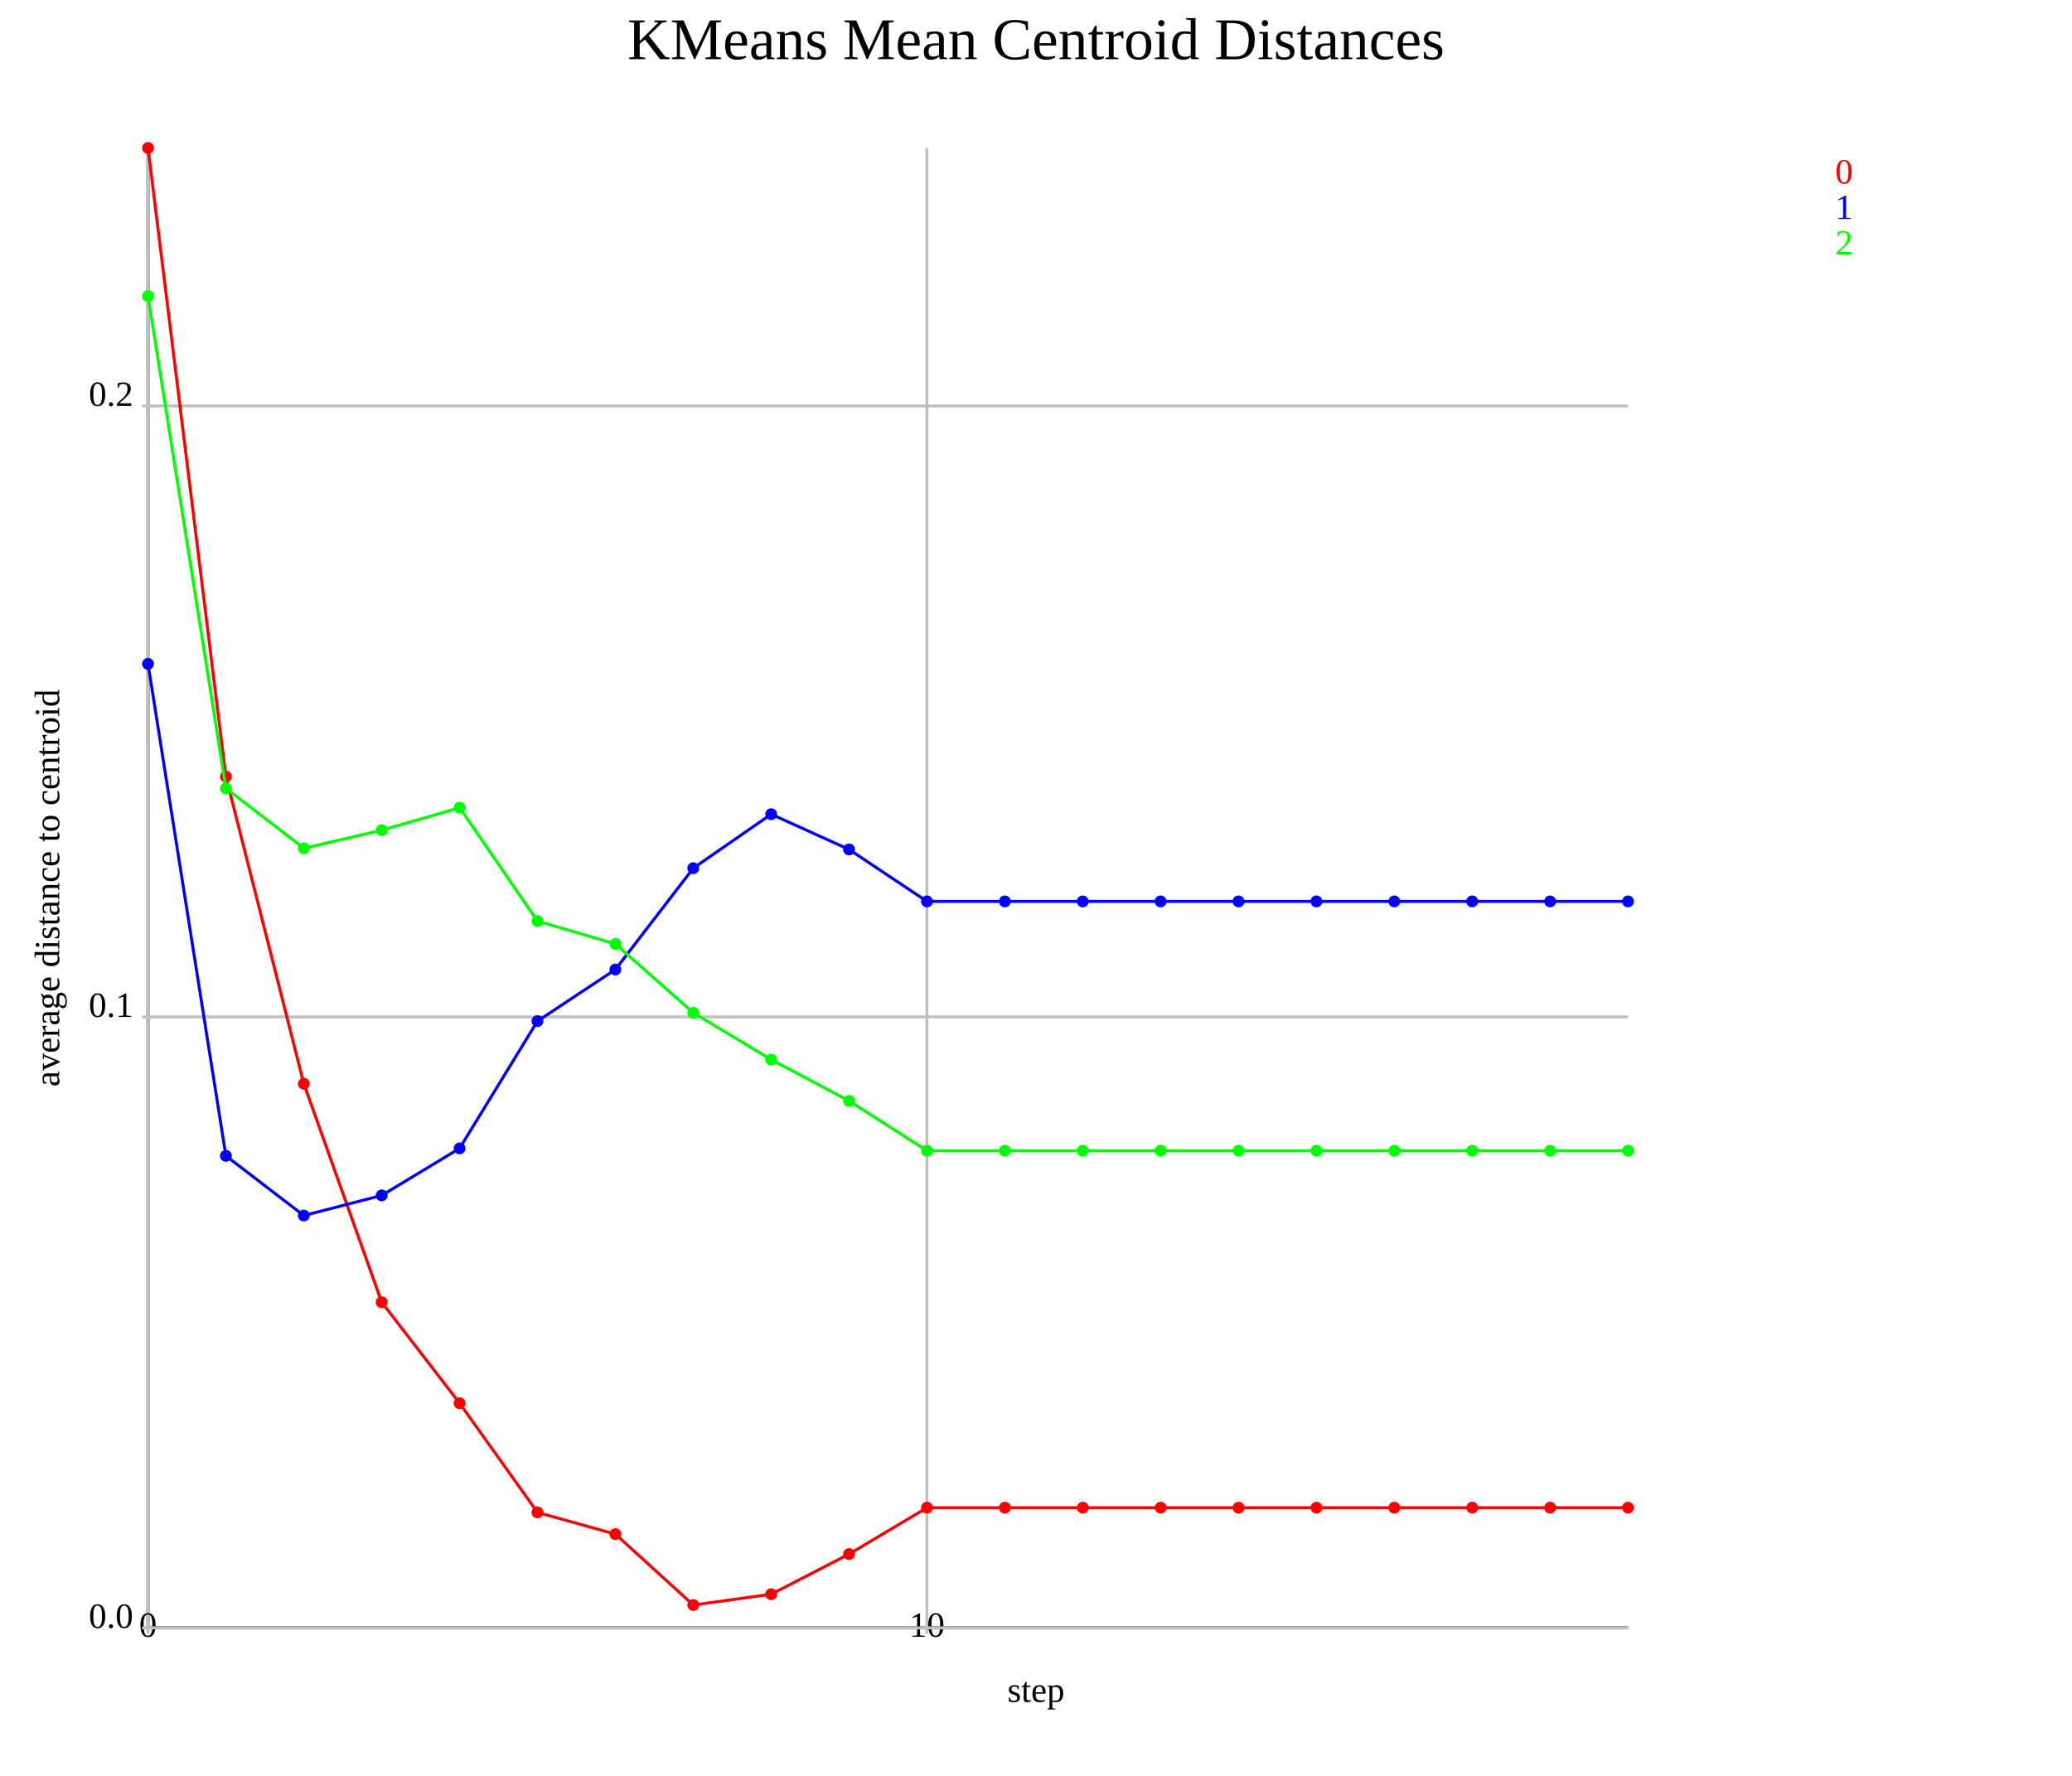
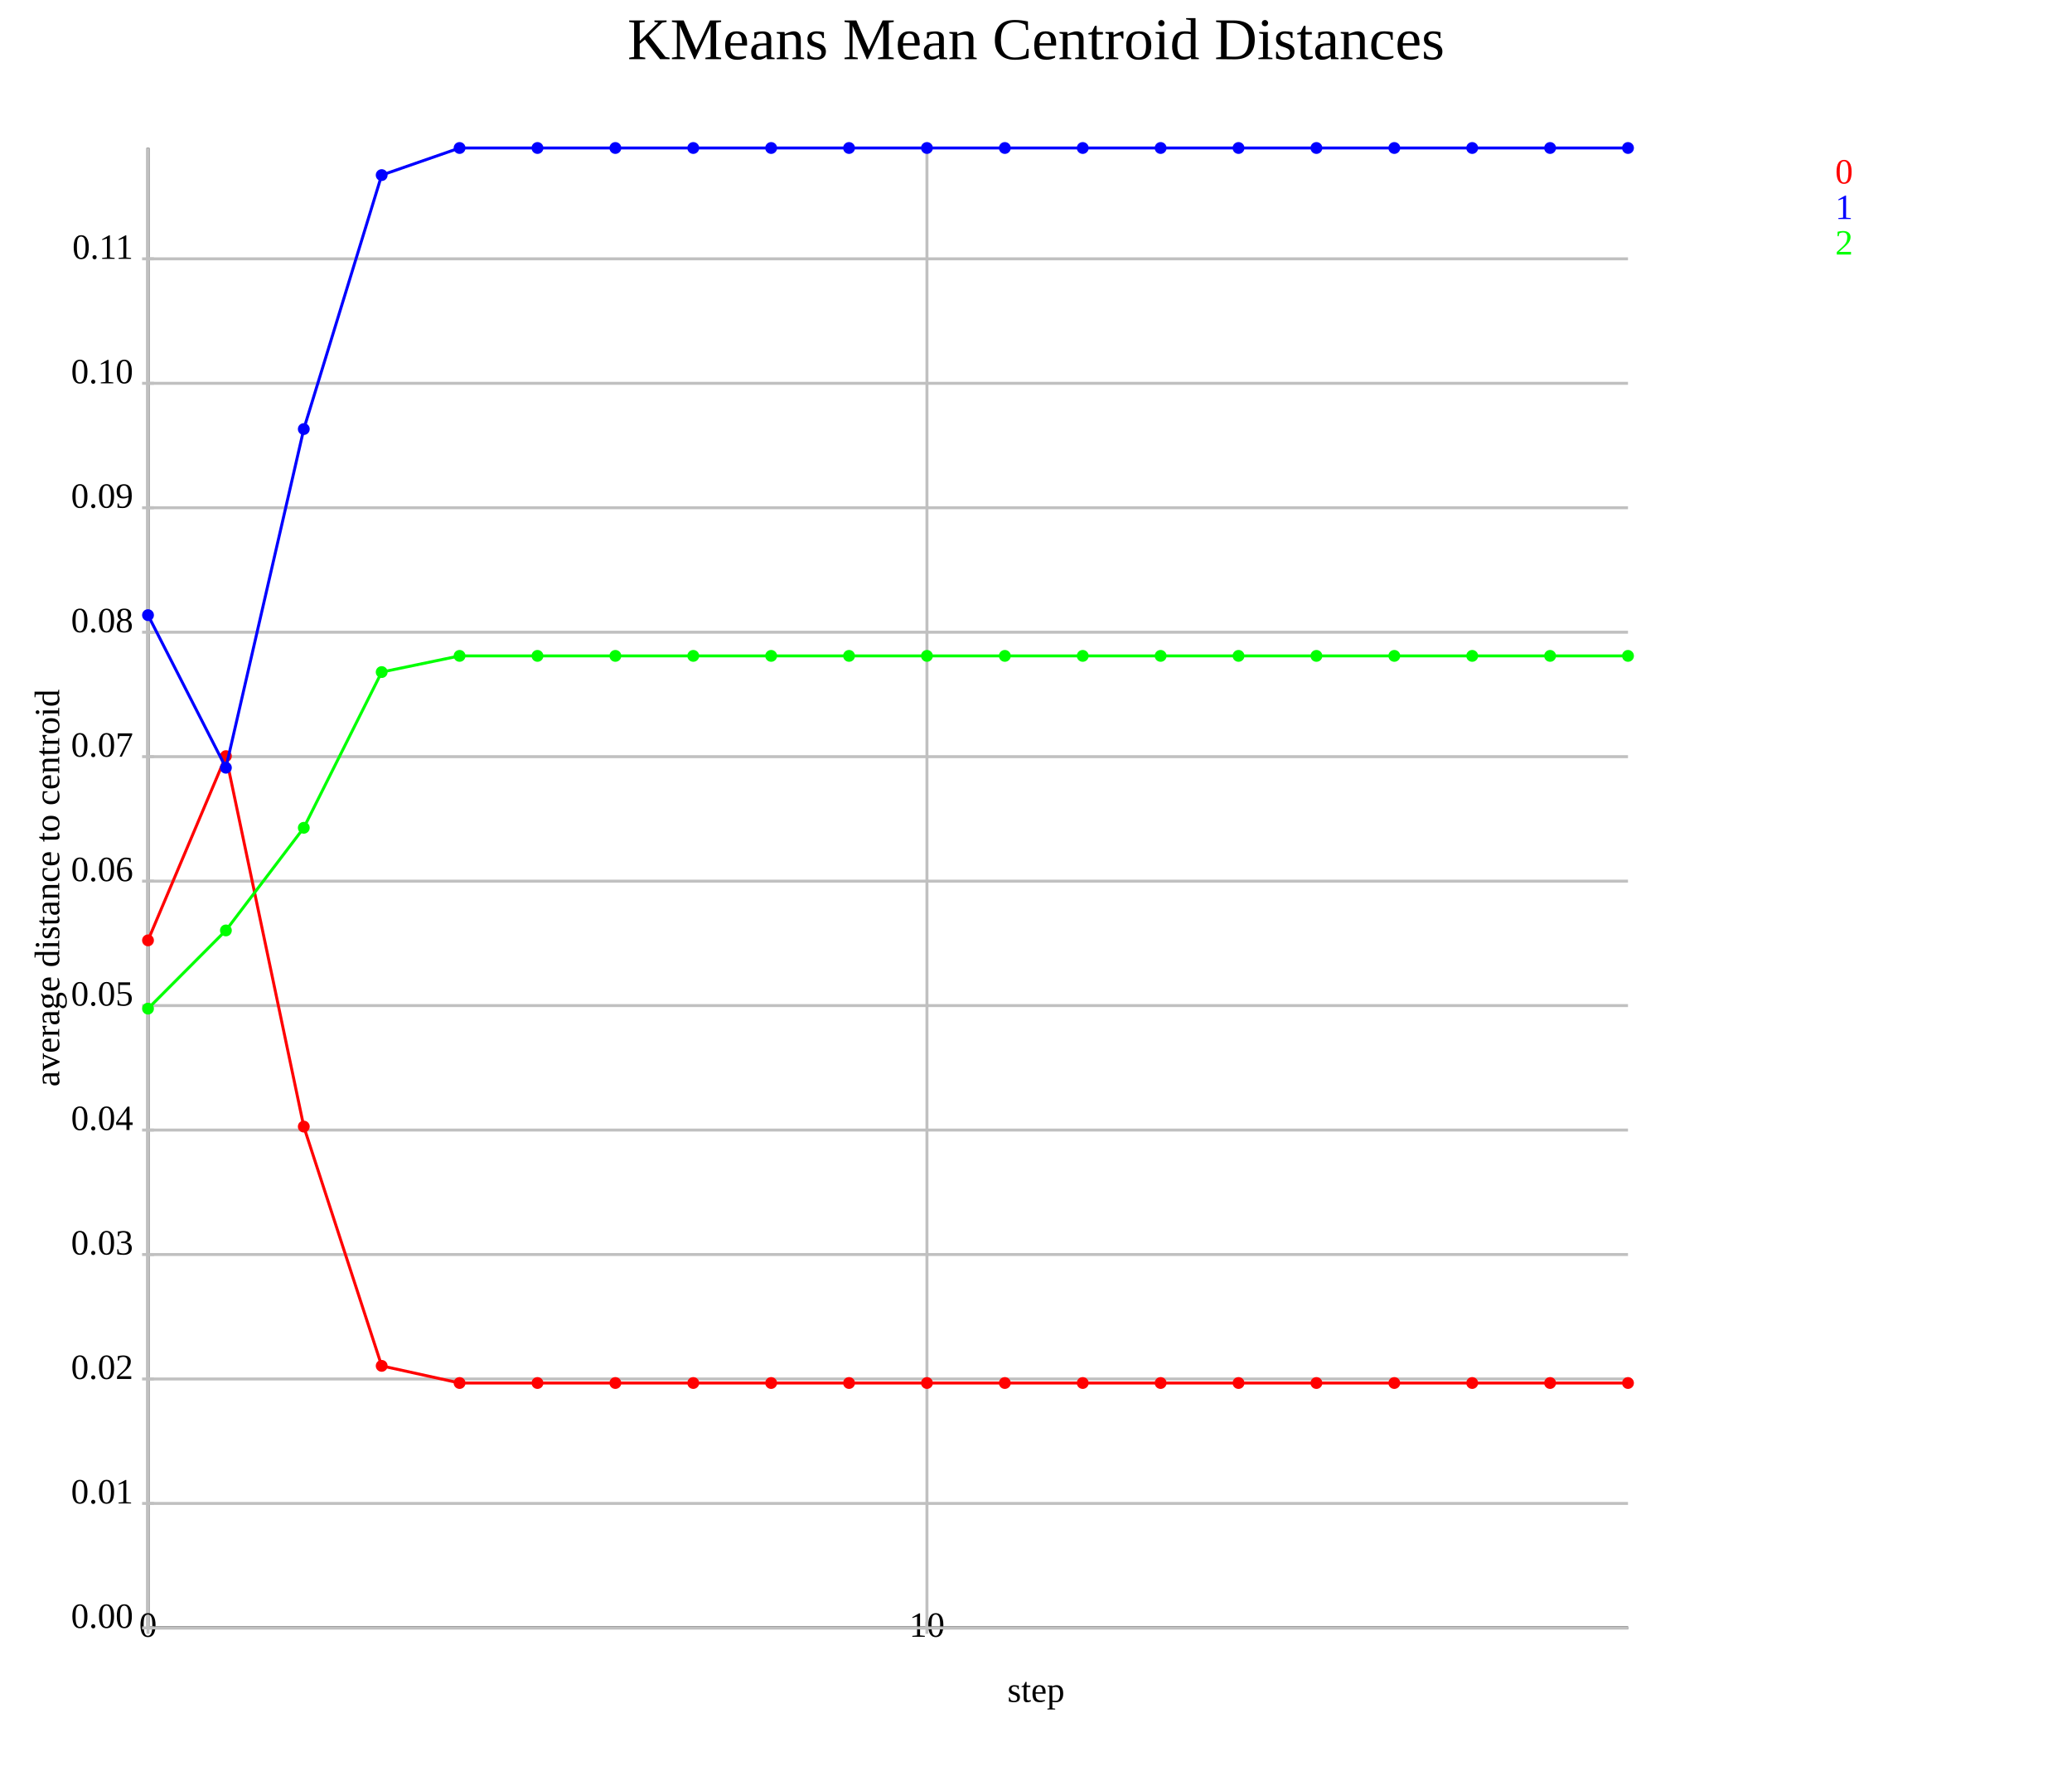
<svg xmlns="http://www.w3.org/2000/svg" version="1.1" width="700.0" height="600.0">
  <style>.caption {
  font-size: 14px;
  font-family: Georgia, serif;
}
</style>
  <line x1="50.0" y1="550.0" x2="550.0" y2="550.0" stroke="rgb(0,0,0)" stroke-width="1" />
  <line x1="50.0" y1="550.0" x2="50.0" y2="50.0" stroke="rgb(0,0,0)" stroke-width="1" />
  <line x1="50.0" y1="550.0" x2="50.0" y2="50.0" stroke="rgb(192,192,192)" stroke-width="1" />
  <line x1="50.0" y1="548.0" x2="50.0" y2="552.0" stroke="rgb(192,192,192)" stroke-width="1" />
  <text text-anchor="middle" alignment-baseline="hanging" x="50.0" y="553.0" font-size="12.0">0</text>
  <line x1="313.158" y1="550.0" x2="313.158" y2="50.0" stroke="rgb(192,192,192)" stroke-width="1" />
  <line x1="313.158" y1="548.0" x2="313.158" y2="552.0" stroke="rgb(192,192,192)" stroke-width="1" />
  <text text-anchor="middle" alignment-baseline="hanging" x="313.158" y="553.0" font-size="12.0">10</text>
  <line x1="50.0" y1="550.0" x2="550.0" y2="550.0" stroke="rgb(192,192,192)" stroke-width="1" />
-   <text text-anchor="end" alignment-baseline="middle" x="45.0" y="550.0" font-size="12.0">0.0</text>
+   <text text-anchor="end" alignment-baseline="middle" x="45.0" y="550.0" font-size="12.0">0.00</text>
  <line x1="48.0" y1="550.0" x2="52.0" y2="550.0" stroke="rgb(192,192,192)" stroke-width="1" />
-   <line x1="50.0" y1="343.576" x2="550.0" y2="343.576" stroke="rgb(192,192,192)" stroke-width="1" />
-   <text text-anchor="end" alignment-baseline="middle" x="45.0" y="343.576" font-size="12.0">0.1</text>
-   <line x1="48.0" y1="343.576" x2="52.0" y2="343.576" stroke="rgb(192,192,192)" stroke-width="1" />
-   <line x1="50.0" y1="137.153" x2="550.0" y2="137.153" stroke="rgb(192,192,192)" stroke-width="1" />
-   <text text-anchor="end" alignment-baseline="middle" x="45.0" y="137.153" font-size="12.0">0.2</text>
-   <line x1="48.0" y1="137.153" x2="52.0" y2="137.153" stroke="rgb(192,192,192)" stroke-width="1" />
-   <polyline points="50.0,50.0 76.316,262.398 102.632,366.154 128.947,439.969 155.263,474.095 181.579,510.989 207.895,518.327 234.211,542.274 260.526,538.621 286.842,525.064 313.158,509.385 339.474,509.385 365.789,509.385 392.105,509.385 418.421,509.385 444.737,509.385 471.053,509.385 497.368,509.385 523.684,509.385 550.0,509.385" fill="none" stroke="rgb(255,0,0)" stroke-width="1" />
-   <circle cx="50.0" cy="50.0" r="2" fill="rgb(255,0,0)" />
-   <circle cx="76.316" cy="262.398" r="2" fill="rgb(255,0,0)" />
-   <circle cx="102.632" cy="366.154" r="2" fill="rgb(255,0,0)" />
-   <circle cx="128.947" cy="439.969" r="2" fill="rgb(255,0,0)" />
-   <circle cx="155.263" cy="474.095" r="2" fill="rgb(255,0,0)" />
-   <circle cx="181.579" cy="510.989" r="2" fill="rgb(255,0,0)" />
-   <circle cx="207.895" cy="518.327" r="2" fill="rgb(255,0,0)" />
-   <circle cx="234.211" cy="542.274" r="2" fill="rgb(255,0,0)" />
-   <circle cx="260.526" cy="538.621" r="2" fill="rgb(255,0,0)" />
-   <circle cx="286.842" cy="525.064" r="2" fill="rgb(255,0,0)" />
-   <circle cx="313.158" cy="509.385" r="2" fill="rgb(255,0,0)" />
-   <circle cx="339.474" cy="509.385" r="2" fill="rgb(255,0,0)" />
-   <circle cx="365.789" cy="509.385" r="2" fill="rgb(255,0,0)" />
-   <circle cx="392.105" cy="509.385" r="2" fill="rgb(255,0,0)" />
-   <circle cx="418.421" cy="509.385" r="2" fill="rgb(255,0,0)" />
-   <circle cx="444.737" cy="509.385" r="2" fill="rgb(255,0,0)" />
-   <circle cx="471.053" cy="509.385" r="2" fill="rgb(255,0,0)" />
-   <circle cx="497.368" cy="509.385" r="2" fill="rgb(255,0,0)" />
-   <circle cx="523.684" cy="509.385" r="2" fill="rgb(255,0,0)" />
-   <circle cx="550.0" cy="509.385" r="2" fill="rgb(255,0,0)" />
-   <polyline points="50.0,224.293 76.316,390.52 102.632,410.682 128.947,403.884 155.263,387.996 181.579,344.991 207.895,327.562 234.211,293.325 260.526,275.091 286.842,287.001 313.158,304.55 339.474,304.55 365.789,304.55 392.105,304.55 418.421,304.55 444.737,304.55 471.053,304.55 497.368,304.55 523.684,304.55 550.0,304.55" fill="none" stroke="rgb(0,0,255)" stroke-width="1" />
-   <circle cx="50.0" cy="224.293" r="2" fill="rgb(0,0,255)" />
-   <circle cx="76.316" cy="390.52" r="2" fill="rgb(0,0,255)" />
-   <circle cx="102.632" cy="410.682" r="2" fill="rgb(0,0,255)" />
-   <circle cx="128.947" cy="403.884" r="2" fill="rgb(0,0,255)" />
-   <circle cx="155.263" cy="387.996" r="2" fill="rgb(0,0,255)" />
-   <circle cx="181.579" cy="344.991" r="2" fill="rgb(0,0,255)" />
-   <circle cx="207.895" cy="327.562" r="2" fill="rgb(0,0,255)" />
-   <circle cx="234.211" cy="293.325" r="2" fill="rgb(0,0,255)" />
-   <circle cx="260.526" cy="275.091" r="2" fill="rgb(0,0,255)" />
-   <circle cx="286.842" cy="287.001" r="2" fill="rgb(0,0,255)" />
-   <circle cx="313.158" cy="304.55" r="2" fill="rgb(0,0,255)" />
-   <circle cx="339.474" cy="304.55" r="2" fill="rgb(0,0,255)" />
-   <circle cx="365.789" cy="304.55" r="2" fill="rgb(0,0,255)" />
-   <circle cx="392.105" cy="304.55" r="2" fill="rgb(0,0,255)" />
-   <circle cx="418.421" cy="304.55" r="2" fill="rgb(0,0,255)" />
-   <circle cx="444.737" cy="304.55" r="2" fill="rgb(0,0,255)" />
-   <circle cx="471.053" cy="304.55" r="2" fill="rgb(0,0,255)" />
-   <circle cx="497.368" cy="304.55" r="2" fill="rgb(0,0,255)" />
-   <circle cx="523.684" cy="304.55" r="2" fill="rgb(0,0,255)" />
-   <circle cx="550.0" cy="304.55" r="2" fill="rgb(0,0,255)" />
-   <polyline points="50.0,100.05 76.316,266.359 102.632,286.603 128.947,280.493 155.263,272.89 181.579,311.211 207.895,318.926 234.211,342.207 260.526,358.009 286.842,371.976 313.158,388.788 339.474,388.788 365.789,388.788 392.105,388.788 418.421,388.788 444.737,388.788 471.053,388.788 497.368,388.788 523.684,388.788 550.0,388.788" fill="none" stroke="rgb(0,255,0)" stroke-width="1" />
-   <circle cx="50.0" cy="100.05" r="2" fill="rgb(0,255,0)" />
-   <circle cx="76.316" cy="266.359" r="2" fill="rgb(0,255,0)" />
-   <circle cx="102.632" cy="286.603" r="2" fill="rgb(0,255,0)" />
-   <circle cx="128.947" cy="280.493" r="2" fill="rgb(0,255,0)" />
-   <circle cx="155.263" cy="272.89" r="2" fill="rgb(0,255,0)" />
-   <circle cx="181.579" cy="311.211" r="2" fill="rgb(0,255,0)" />
-   <circle cx="207.895" cy="318.926" r="2" fill="rgb(0,255,0)" />
-   <circle cx="234.211" cy="342.207" r="2" fill="rgb(0,255,0)" />
-   <circle cx="260.526" cy="358.009" r="2" fill="rgb(0,255,0)" />
-   <circle cx="286.842" cy="371.976" r="2" fill="rgb(0,255,0)" />
-   <circle cx="313.158" cy="388.788" r="2" fill="rgb(0,255,0)" />
-   <circle cx="339.474" cy="388.788" r="2" fill="rgb(0,255,0)" />
-   <circle cx="365.789" cy="388.788" r="2" fill="rgb(0,255,0)" />
-   <circle cx="392.105" cy="388.788" r="2" fill="rgb(0,255,0)" />
-   <circle cx="418.421" cy="388.788" r="2" fill="rgb(0,255,0)" />
-   <circle cx="444.737" cy="388.788" r="2" fill="rgb(0,255,0)" />
-   <circle cx="471.053" cy="388.788" r="2" fill="rgb(0,255,0)" />
-   <circle cx="497.368" cy="388.788" r="2" fill="rgb(0,255,0)" />
-   <circle cx="523.684" cy="388.788" r="2" fill="rgb(0,255,0)" />
-   <circle cx="550.0" cy="388.788" r="2" fill="rgb(0,255,0)" />
+   <line x1="50.0" y1="507.95" x2="550.0" y2="507.95" stroke="rgb(192,192,192)" stroke-width="1" />
+   <text text-anchor="end" alignment-baseline="middle" x="45.0" y="507.95" font-size="12.0">0.01</text>
+   <line x1="48.0" y1="507.95" x2="52.0" y2="507.95" stroke="rgb(192,192,192)" stroke-width="1" />
+   <line x1="50.0" y1="465.9" x2="550.0" y2="465.9" stroke="rgb(192,192,192)" stroke-width="1" />
+   <text text-anchor="end" alignment-baseline="middle" x="45.0" y="465.9" font-size="12.0">0.02</text>
+   <line x1="48.0" y1="465.9" x2="52.0" y2="465.9" stroke="rgb(192,192,192)" stroke-width="1" />
+   <line x1="50.0" y1="423.85" x2="550.0" y2="423.85" stroke="rgb(192,192,192)" stroke-width="1" />
+   <text text-anchor="end" alignment-baseline="middle" x="45.0" y="423.85" font-size="12.0">0.03</text>
+   <line x1="48.0" y1="423.85" x2="52.0" y2="423.85" stroke="rgb(192,192,192)" stroke-width="1" />
+   <line x1="50.0" y1="381.8" x2="550.0" y2="381.8" stroke="rgb(192,192,192)" stroke-width="1" />
+   <text text-anchor="end" alignment-baseline="middle" x="45.0" y="381.8" font-size="12.0">0.04</text>
+   <line x1="48.0" y1="381.8" x2="52.0" y2="381.8" stroke="rgb(192,192,192)" stroke-width="1" />
+   <line x1="50.0" y1="339.749" x2="550.0" y2="339.749" stroke="rgb(192,192,192)" stroke-width="1" />
+   <text text-anchor="end" alignment-baseline="middle" x="45.0" y="339.749" font-size="12.0">0.05</text>
+   <line x1="48.0" y1="339.749" x2="52.0" y2="339.749" stroke="rgb(192,192,192)" stroke-width="1" />
+   <line x1="50.0" y1="297.699" x2="550.0" y2="297.699" stroke="rgb(192,192,192)" stroke-width="1" />
+   <text text-anchor="end" alignment-baseline="middle" x="45.0" y="297.699" font-size="12.0">0.06</text>
+   <line x1="48.0" y1="297.699" x2="52.0" y2="297.699" stroke="rgb(192,192,192)" stroke-width="1" />
+   <line x1="50.0" y1="255.649" x2="550.0" y2="255.649" stroke="rgb(192,192,192)" stroke-width="1" />
+   <text text-anchor="end" alignment-baseline="middle" x="45.0" y="255.649" font-size="12.0">0.07</text>
+   <line x1="48.0" y1="255.649" x2="52.0" y2="255.649" stroke="rgb(192,192,192)" stroke-width="1" />
+   <line x1="50.0" y1="213.599" x2="550.0" y2="213.599" stroke="rgb(192,192,192)" stroke-width="1" />
+   <text text-anchor="end" alignment-baseline="middle" x="45.0" y="213.599" font-size="12.0">0.08</text>
+   <line x1="48.0" y1="213.599" x2="52.0" y2="213.599" stroke="rgb(192,192,192)" stroke-width="1" />
+   <line x1="50.0" y1="171.549" x2="550.0" y2="171.549" stroke="rgb(192,192,192)" stroke-width="1" />
+   <text text-anchor="end" alignment-baseline="middle" x="45.0" y="171.549" font-size="12.0">0.09</text>
+   <line x1="48.0" y1="171.549" x2="52.0" y2="171.549" stroke="rgb(192,192,192)" stroke-width="1" />
+   <line x1="50.0" y1="129.499" x2="550.0" y2="129.499" stroke="rgb(192,192,192)" stroke-width="1" />
+   <text text-anchor="end" alignment-baseline="middle" x="45.0" y="129.499" font-size="12.0">0.10</text>
+   <line x1="48.0" y1="129.499" x2="52.0" y2="129.499" stroke="rgb(192,192,192)" stroke-width="1" />
+   <line x1="50.0" y1="87.449" x2="550.0" y2="87.449" stroke="rgb(192,192,192)" stroke-width="1" />
+   <text text-anchor="end" alignment-baseline="middle" x="45.0" y="87.449" font-size="12.0">0.11</text>
+   <line x1="48.0" y1="87.449" x2="52.0" y2="87.449" stroke="rgb(192,192,192)" stroke-width="1" />
+   <polyline points="50.0,317.709 76.316,255.463 102.632,380.627 128.947,461.474 155.263,467.263 181.579,467.263 207.895,467.263 234.211,467.263 260.526,467.263 286.842,467.263 313.158,467.263 339.474,467.263 365.789,467.263 392.105,467.263 418.421,467.263 444.737,467.263 471.053,467.263 497.368,467.263 523.684,467.263 550.0,467.263" fill="none" stroke="rgb(255,0,0)" stroke-width="1" />
+   <circle cx="50.0" cy="317.709" r="2" fill="rgb(255,0,0)" />
+   <circle cx="76.316" cy="255.463" r="2" fill="rgb(255,0,0)" />
+   <circle cx="102.632" cy="380.627" r="2" fill="rgb(255,0,0)" />
+   <circle cx="128.947" cy="461.474" r="2" fill="rgb(255,0,0)" />
+   <circle cx="155.263" cy="467.263" r="2" fill="rgb(255,0,0)" />
+   <circle cx="181.579" cy="467.263" r="2" fill="rgb(255,0,0)" />
+   <circle cx="207.895" cy="467.263" r="2" fill="rgb(255,0,0)" />
+   <circle cx="234.211" cy="467.263" r="2" fill="rgb(255,0,0)" />
+   <circle cx="260.526" cy="467.263" r="2" fill="rgb(255,0,0)" />
+   <circle cx="286.842" cy="467.263" r="2" fill="rgb(255,0,0)" />
+   <circle cx="313.158" cy="467.263" r="2" fill="rgb(255,0,0)" />
+   <circle cx="339.474" cy="467.263" r="2" fill="rgb(255,0,0)" />
+   <circle cx="365.789" cy="467.263" r="2" fill="rgb(255,0,0)" />
+   <circle cx="392.105" cy="467.263" r="2" fill="rgb(255,0,0)" />
+   <circle cx="418.421" cy="467.263" r="2" fill="rgb(255,0,0)" />
+   <circle cx="444.737" cy="467.263" r="2" fill="rgb(255,0,0)" />
+   <circle cx="471.053" cy="467.263" r="2" fill="rgb(255,0,0)" />
+   <circle cx="497.368" cy="467.263" r="2" fill="rgb(255,0,0)" />
+   <circle cx="523.684" cy="467.263" r="2" fill="rgb(255,0,0)" />
+   <circle cx="550.0" cy="467.263" r="2" fill="rgb(255,0,0)" />
+   <polyline points="50.0,207.829 76.316,259.387 102.632,144.964 128.947,59.16 155.263,50.0 181.579,50.0 207.895,50.0 234.211,50.0 260.526,50.0 286.842,50.0 313.158,50.0 339.474,50.0 365.789,50.0 392.105,50.0 418.421,50.0 444.737,50.0 471.053,50.0 497.368,50.0 523.684,50.0 550.0,50.0" fill="none" stroke="rgb(0,0,255)" stroke-width="1" />
+   <circle cx="50.0" cy="207.829" r="2" fill="rgb(0,0,255)" />
+   <circle cx="76.316" cy="259.387" r="2" fill="rgb(0,0,255)" />
+   <circle cx="102.632" cy="144.964" r="2" fill="rgb(0,0,255)" />
+   <circle cx="128.947" cy="59.16" r="2" fill="rgb(0,0,255)" />
+   <circle cx="155.263" cy="50.0" r="2" fill="rgb(0,0,255)" />
+   <circle cx="181.579" cy="50.0" r="2" fill="rgb(0,0,255)" />
+   <circle cx="207.895" cy="50.0" r="2" fill="rgb(0,0,255)" />
+   <circle cx="234.211" cy="50.0" r="2" fill="rgb(0,0,255)" />
+   <circle cx="260.526" cy="50.0" r="2" fill="rgb(0,0,255)" />
+   <circle cx="286.842" cy="50.0" r="2" fill="rgb(0,0,255)" />
+   <circle cx="313.158" cy="50.0" r="2" fill="rgb(0,0,255)" />
+   <circle cx="339.474" cy="50.0" r="2" fill="rgb(0,0,255)" />
+   <circle cx="365.789" cy="50.0" r="2" fill="rgb(0,0,255)" />
+   <circle cx="392.105" cy="50.0" r="2" fill="rgb(0,0,255)" />
+   <circle cx="418.421" cy="50.0" r="2" fill="rgb(0,0,255)" />
+   <circle cx="444.737" cy="50.0" r="2" fill="rgb(0,0,255)" />
+   <circle cx="471.053" cy="50.0" r="2" fill="rgb(0,0,255)" />
+   <circle cx="497.368" cy="50.0" r="2" fill="rgb(0,0,255)" />
+   <circle cx="523.684" cy="50.0" r="2" fill="rgb(0,0,255)" />
+   <circle cx="550.0" cy="50.0" r="2" fill="rgb(0,0,255)" />
+   <polyline points="50.0,340.771 76.316,314.357 102.632,279.677 128.947,227.067 155.263,221.599 181.579,221.599 207.895,221.599 234.211,221.599 260.526,221.599 286.842,221.599 313.158,221.599 339.474,221.599 365.789,221.599 392.105,221.599 418.421,221.599 444.737,221.599 471.053,221.599 497.368,221.599 523.684,221.599 550.0,221.599" fill="none" stroke="rgb(0,255,0)" stroke-width="1" />
+   <circle cx="50.0" cy="340.771" r="2" fill="rgb(0,255,0)" />
+   <circle cx="76.316" cy="314.357" r="2" fill="rgb(0,255,0)" />
+   <circle cx="102.632" cy="279.677" r="2" fill="rgb(0,255,0)" />
+   <circle cx="128.947" cy="227.067" r="2" fill="rgb(0,255,0)" />
+   <circle cx="155.263" cy="221.599" r="2" fill="rgb(0,255,0)" />
+   <circle cx="181.579" cy="221.599" r="2" fill="rgb(0,255,0)" />
+   <circle cx="207.895" cy="221.599" r="2" fill="rgb(0,255,0)" />
+   <circle cx="234.211" cy="221.599" r="2" fill="rgb(0,255,0)" />
+   <circle cx="260.526" cy="221.599" r="2" fill="rgb(0,255,0)" />
+   <circle cx="286.842" cy="221.599" r="2" fill="rgb(0,255,0)" />
+   <circle cx="313.158" cy="221.599" r="2" fill="rgb(0,255,0)" />
+   <circle cx="339.474" cy="221.599" r="2" fill="rgb(0,255,0)" />
+   <circle cx="365.789" cy="221.599" r="2" fill="rgb(0,255,0)" />
+   <circle cx="392.105" cy="221.599" r="2" fill="rgb(0,255,0)" />
+   <circle cx="418.421" cy="221.599" r="2" fill="rgb(0,255,0)" />
+   <circle cx="444.737" cy="221.599" r="2" fill="rgb(0,255,0)" />
+   <circle cx="471.053" cy="221.599" r="2" fill="rgb(0,255,0)" />
+   <circle cx="497.368" cy="221.599" r="2" fill="rgb(0,255,0)" />
+   <circle cx="523.684" cy="221.599" r="2" fill="rgb(0,255,0)" />
+   <circle cx="550.0" cy="221.599" r="2" fill="rgb(0,255,0)" />
  <text x="350.0" y="20.0" text-anchor="middle" fill="rgb(0,0,0)" font-size="20.0">KMeans Mean Centroid Distances</text>
  <text x="350.0" y="575.0" text-anchor="middle" fill="rgb(0,0,0)" font-size="12.0">step</text>
  <text transform="rotate(-90.0 20.0 300.0)" x="20.0" y="300.0" text-anchor="middle" fill="rgb(0,0,0)" font-size="12.0">average distance to centroid</text>
  <text x="620" y="62" fill="rgb(255,0,0)" font-size="12">0</text>
  <text x="620" y="74" fill="rgb(0,0,255)" font-size="12">1</text>
  <text x="620" y="86" fill="rgb(0,255,0)" font-size="12">2</text>
      Sorry, your browser does not support inline SVG.
    </svg>
